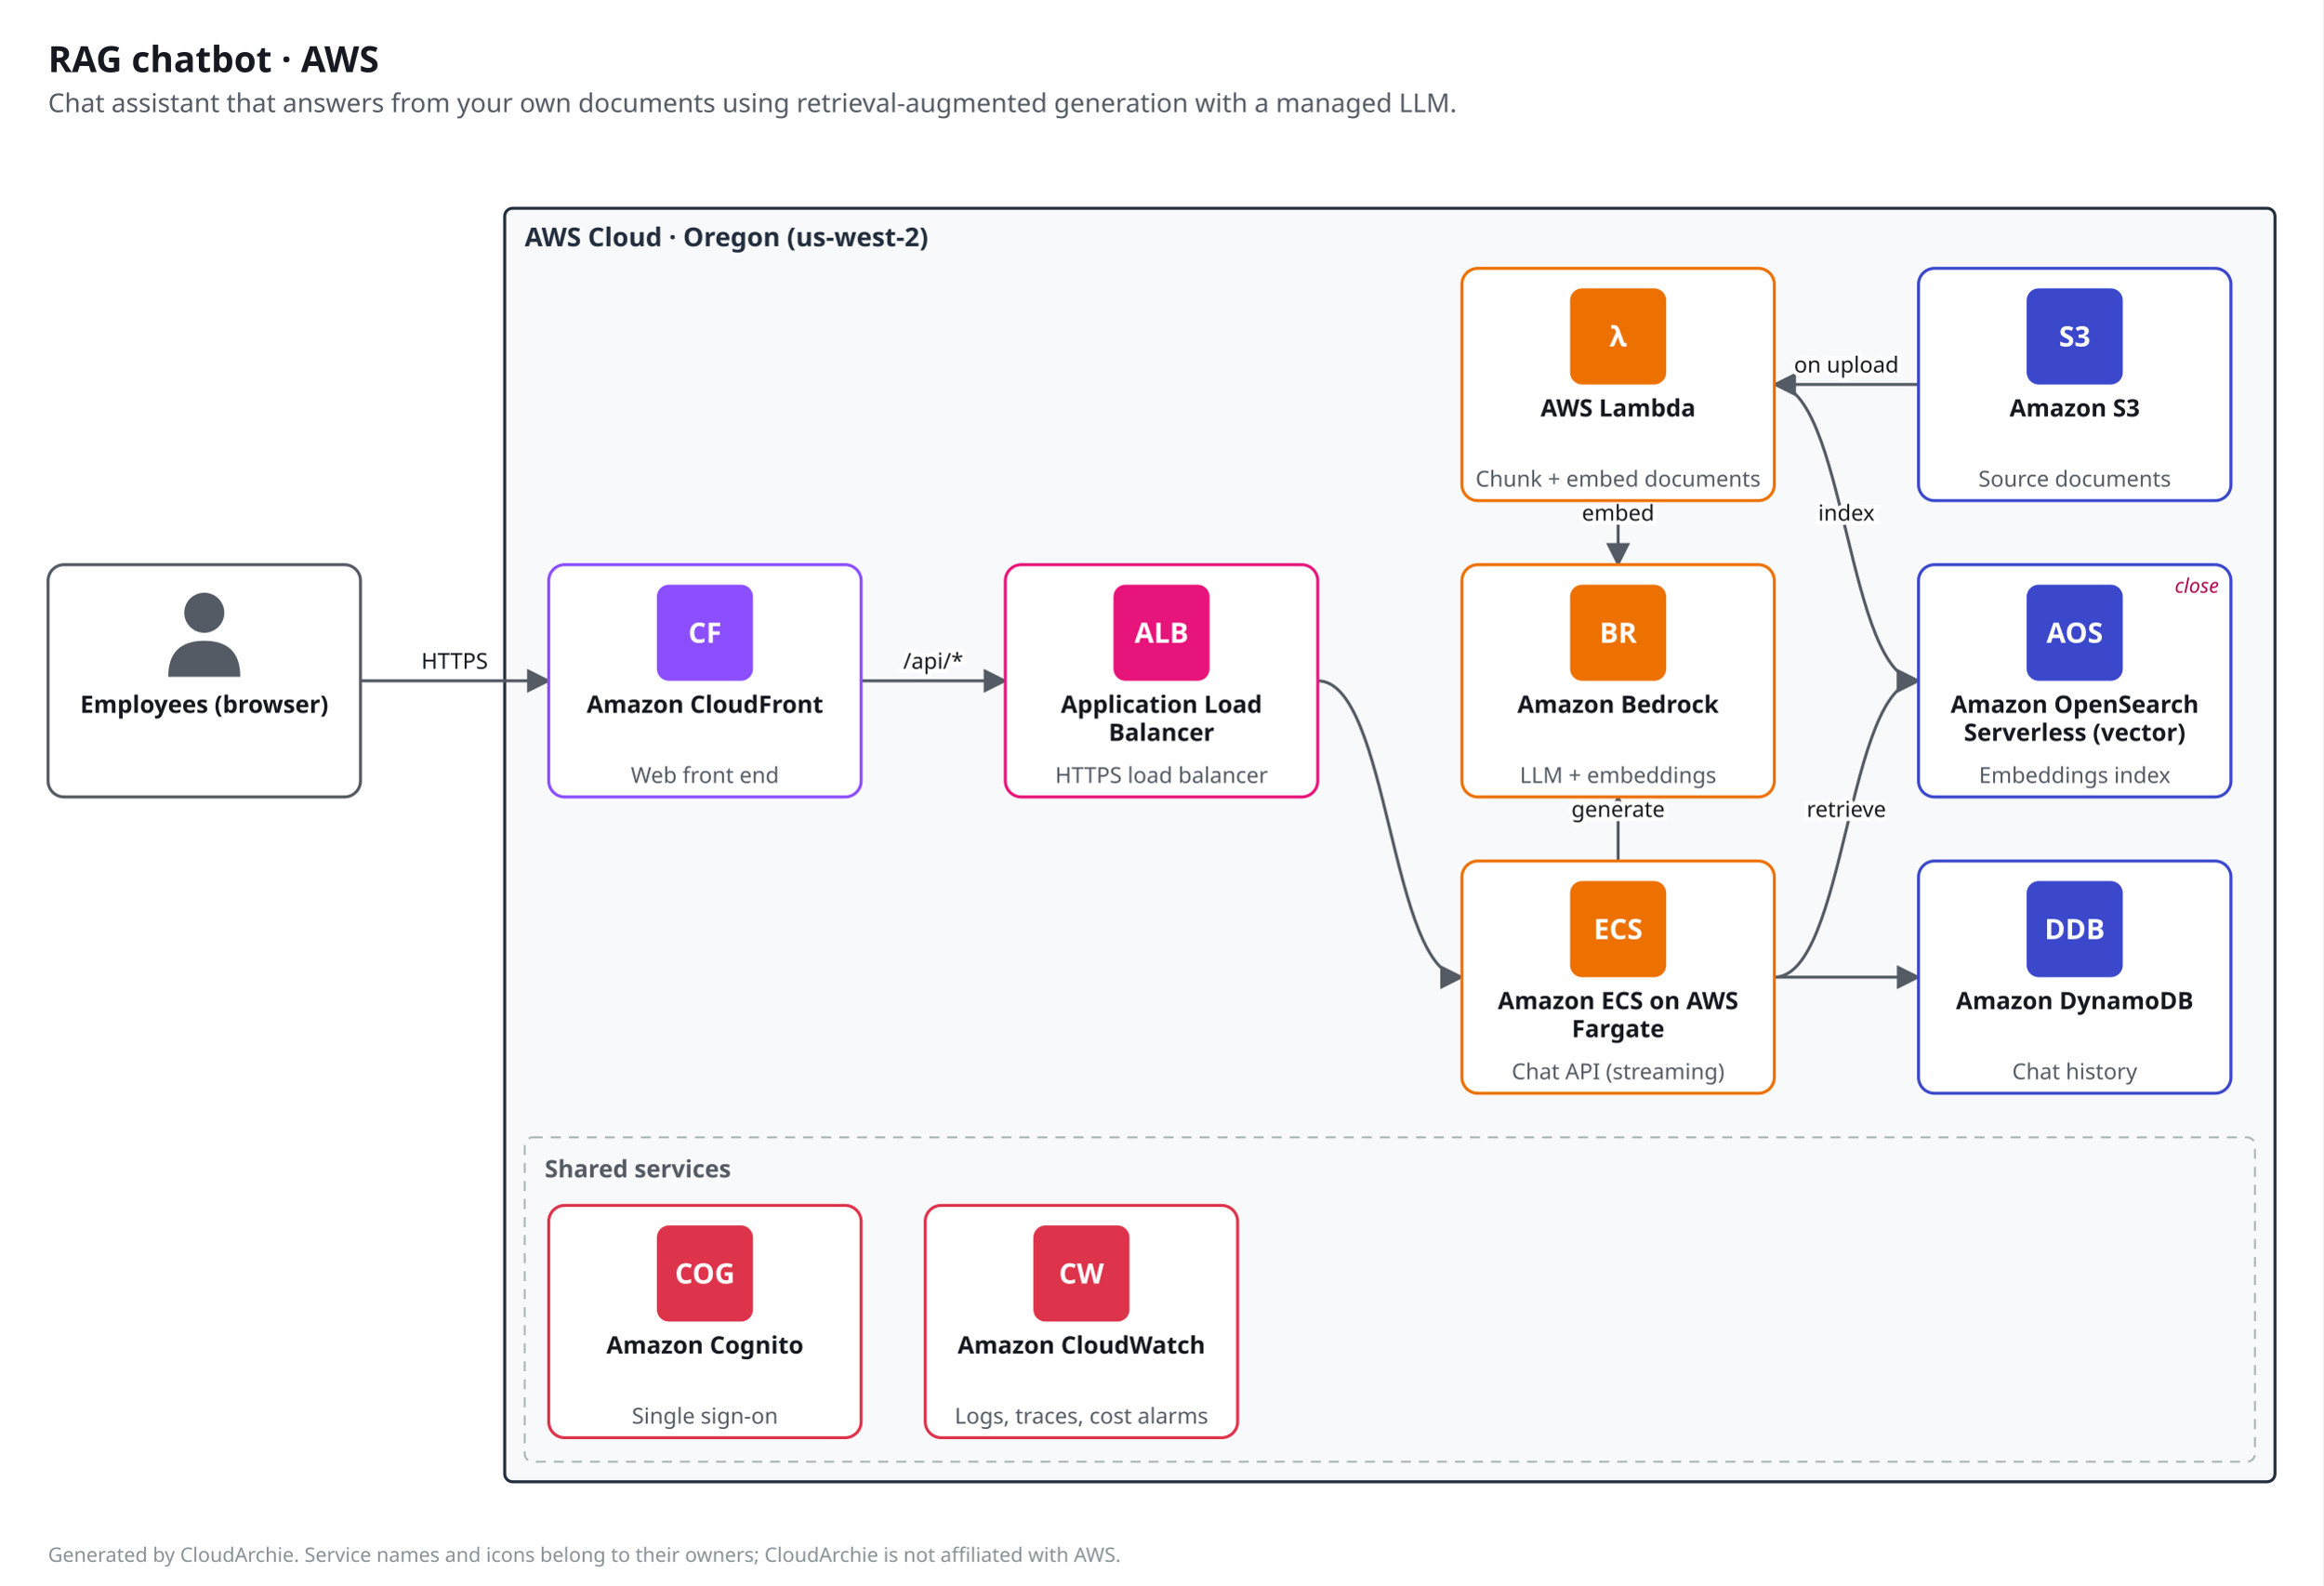
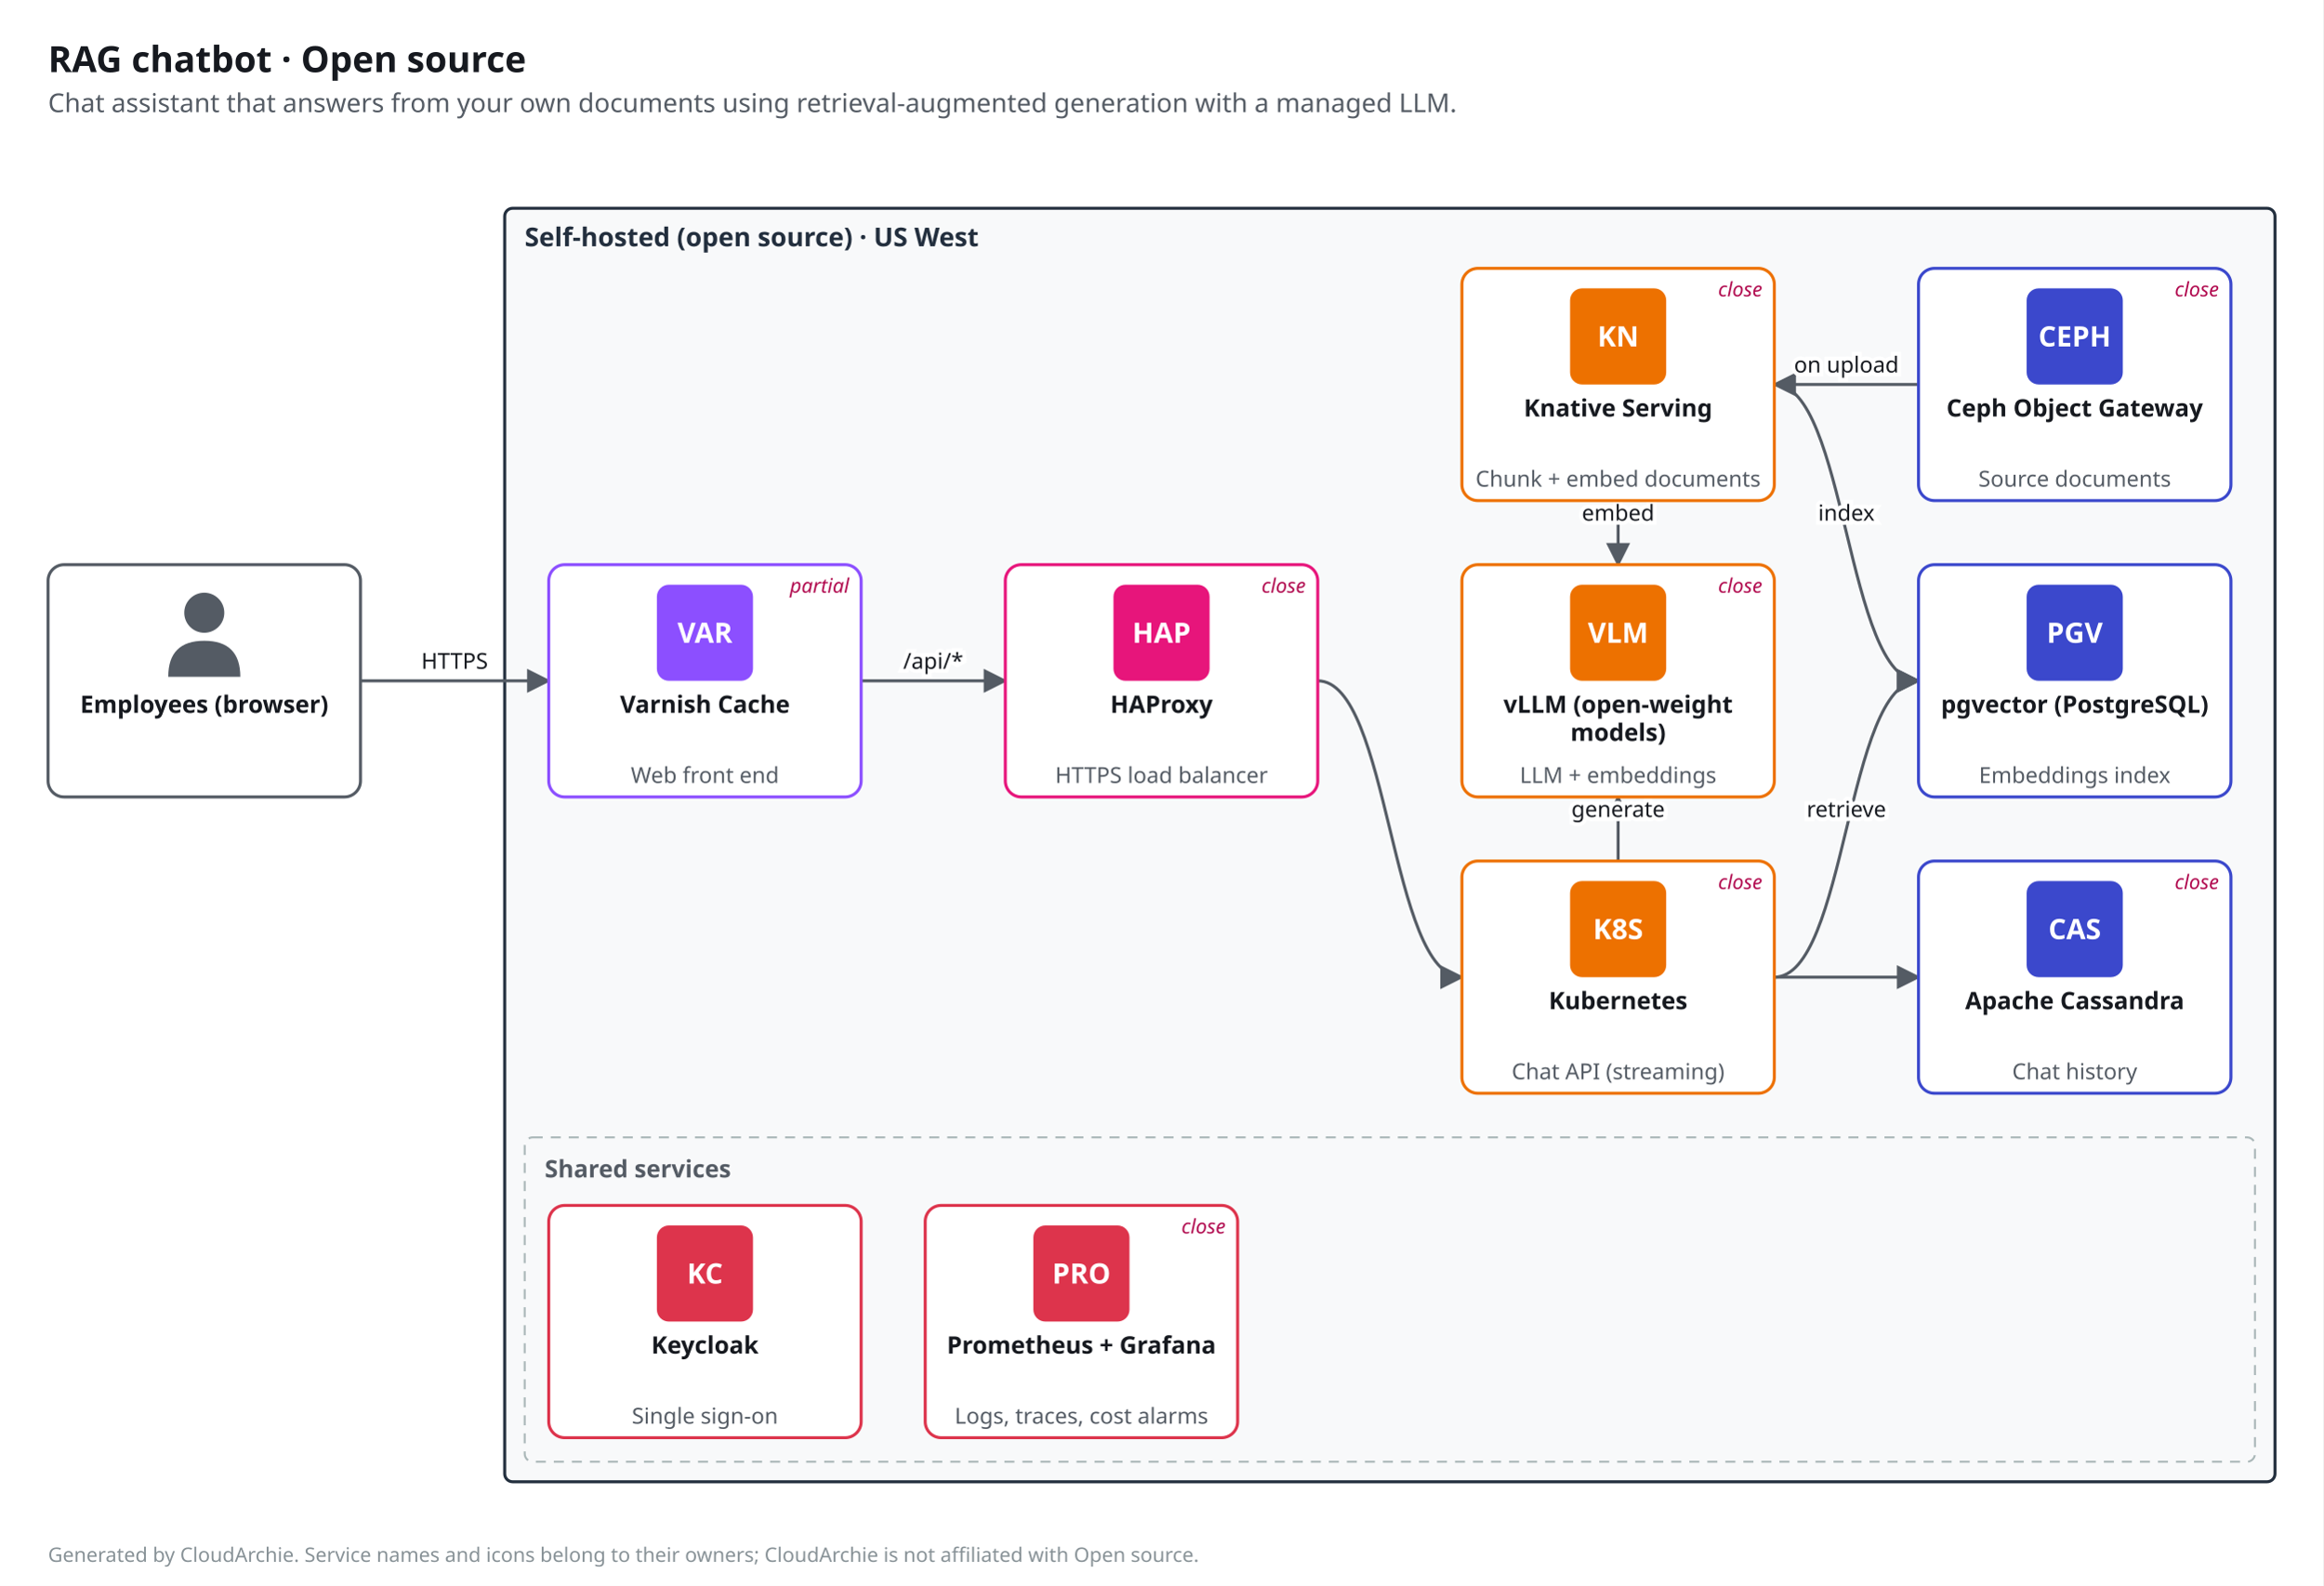
- <svg xmlns="http://www.w3.org/2000/svg" width="1160" height="792" viewBox="0 0 1160 792" role="img" aria-label="RAG chatbot on AWS">
+ <svg xmlns="http://www.w3.org/2000/svg" width="1160" height="792" viewBox="0 0 1160 792" role="img" aria-label="RAG chatbot on Open source">
  <style>.bg{fill:#ffffff}
.title{font:600 18px sans-serif;fill:#16191f}
.subtitle{font:13px sans-serif;fill:#545b64}
.cloud{fill:#f8f9fa;stroke:#232f3e;stroke-width:1.5}
.cloud-label{font:600 13px sans-serif;fill:#232f3e}
.band{fill:none;stroke:#aab7b8;stroke-dasharray:5 4}
.band-label{font:600 12px sans-serif;fill:#545b64}
.node-box{fill:#ffffff;stroke-width:1.5}
.badge{font:700 14px sans-serif;fill:#ffffff}
.service{font:600 12px sans-serif;fill:#16191f}
.label{font:11px sans-serif;fill:#545b64}
.fidelity{font:italic 10px sans-serif;fill:#b0084d}
.edge{fill:none;stroke:#545b64;stroke-width:1.5}
.edge-label{font:11px sans-serif;fill:#16191f;paint-order:stroke;stroke:#ffffff;stroke-width:4}
.footer{font:10px sans-serif;fill:#879196}</style>
  <defs>
    <marker id="arrow" viewBox="0 0 10 10" refX="9" refY="5" markerWidth="8" markerHeight="8" orient="auto-start-reverse">
      <path d="M0,0 L10,5 L0,10 z" fill="#545b64" />
    </marker>
  </defs>
  <rect class="bg" width="1160" height="792" />
-   <text class="title" x="24" y="36">RAG chatbot · AWS</text>
+   <text class="title" x="24" y="36">RAG chatbot · Open source</text>
  <text class="subtitle" x="24" y="56">Chat assistant that answers from your own documents using retrieval-augmented generation with a managed LLM.</text>
  <rect class="cloud" x="252" y="104" width="884" height="636" rx="4" />
-   <text class="cloud-label" x="262" y="123">AWS Cloud · Oregon (us-west-2)</text>
+   <text class="cloud-label" x="262" y="123">Self-hosted (open source) · US West</text>
  <rect class="band" x="262" y="568" width="864" height="162" rx="4" />
  <text class="band-label" x="272" y="588">Shared services</text>
  <path class="edge" d="M180,340 C227,340 227,340 274,340" marker-end="url(#arrow)" />
  <text class="edge-label" x="227" y="334" text-anchor="middle">HTTPS</text>
  <path class="edge" d="M430,340 C466,340 466,340 502,340" marker-end="url(#arrow)" />
  <text class="edge-label" x="466" y="334" text-anchor="middle">/api/*</text>
  <path class="edge" d="M658,340 C694,340 694,488 730,488" marker-end="url(#arrow)" />
  <path class="edge" d="M886,488 C922,488 922,340 958,340" marker-end="url(#arrow)" />
  <text class="edge-label" x="922" y="408" text-anchor="middle">retrieve</text>
  <path class="edge" d="M808,430 C808,414 808,414 808,398" marker-end="url(#arrow)" />
  <text class="edge-label" x="808" y="408" text-anchor="middle">generate</text>
  <path class="edge" d="M886,488 C922,488 922,488 958,488" marker-end="url(#arrow)" />
  <path class="edge" d="M958,192 C922,192 922,192 886,192" marker-end="url(#arrow)" />
  <text class="edge-label" x="922" y="186" text-anchor="middle">on upload</text>
  <path class="edge" d="M808,250 C808,266 808,266 808,282" marker-end="url(#arrow)" />
  <text class="edge-label" x="808" y="260" text-anchor="middle">embed</text>
  <path class="edge" d="M886,192 C922,192 922,340 958,340" marker-end="url(#arrow)" />
  <text class="edge-label" x="922" y="260" text-anchor="middle">index</text>
  <g class="node" data-id="users" data-capability="client">
    <rect class="node-box" x="24" y="282" width="156" height="116" rx="8" style="stroke:#545B64" />
    <g fill="#545B64">
      <circle cx="102" cy="306" r="10" />
      <path d="M84,338 Q84,320 102,320 Q120,320 120,338 Z" />
    </g>
    <text class="service" x="102" y="356" text-anchor="middle">Employees (browser)</text>
  </g>
  <g class="node" data-id="cdn" data-capability="cdn">
    <rect class="node-box" x="274" y="282" width="156" height="116" rx="8" style="stroke:#8C4FFF" />
    <rect x="328" y="292" width="48" height="48" rx="6" fill="#8C4FFF" />
-     <text class="badge" x="352" y="321" text-anchor="middle">CF</text>
-     <text class="service" x="352" y="356" text-anchor="middle">Amazon CloudFront</text>
+     <text class="badge" x="352" y="321" text-anchor="middle">VAR</text>
+     <text class="service" x="352" y="356" text-anchor="middle">Varnish Cache</text>
    <text class="label" x="352" y="391" text-anchor="middle">Web front end</text>
+     <text class="fidelity" x="424" y="296" text-anchor="end">partial</text>
  </g>
  <g class="node" data-id="lb" data-capability="load-balancer">
    <rect class="node-box" x="502" y="282" width="156" height="116" rx="8" style="stroke:#E7157B" />
    <rect x="556" y="292" width="48" height="48" rx="6" fill="#E7157B" />
-     <text class="badge" x="580" y="321" text-anchor="middle">ALB</text>
-     <text class="service" x="580" y="356" text-anchor="middle">Application Load</text>
-     <text class="service" x="580" y="370" text-anchor="middle">Balancer</text>
+     <text class="badge" x="580" y="321" text-anchor="middle">HAP</text>
+     <text class="service" x="580" y="356" text-anchor="middle">HAProxy</text>
    <text class="label" x="580" y="391" text-anchor="middle">HTTPS load balancer</text>
+     <text class="fidelity" x="652" y="296" text-anchor="end">close</text>
  </g>
  <g class="node" data-id="app" data-capability="container-service">
    <rect class="node-box" x="730" y="430" width="156" height="116" rx="8" style="stroke:#ED7100" />
    <rect x="784" y="440" width="48" height="48" rx="6" fill="#ED7100" />
-     <text class="badge" x="808" y="469" text-anchor="middle">ECS</text>
-     <text class="service" x="808" y="504" text-anchor="middle">Amazon ECS on AWS</text>
-     <text class="service" x="808" y="518" text-anchor="middle">Fargate</text>
+     <text class="badge" x="808" y="469" text-anchor="middle">K8S</text>
+     <text class="service" x="808" y="504" text-anchor="middle">Kubernetes</text>
    <text class="label" x="808" y="539" text-anchor="middle">Chat API (streaming)</text>
+     <text class="fidelity" x="880" y="444" text-anchor="end">close</text>
  </g>
  <g class="node" data-id="llm" data-capability="llm-inference">
    <rect class="node-box" x="730" y="282" width="156" height="116" rx="8" style="stroke:#ED7100" />
    <rect x="784" y="292" width="48" height="48" rx="6" fill="#ED7100" />
-     <text class="badge" x="808" y="321" text-anchor="middle">BR</text>
-     <text class="service" x="808" y="356" text-anchor="middle">Amazon Bedrock</text>
+     <text class="badge" x="808" y="321" text-anchor="middle">VLM</text>
+     <text class="service" x="808" y="356" text-anchor="middle">vLLM (open-weight</text>
+     <text class="service" x="808" y="370" text-anchor="middle">models)</text>
    <text class="label" x="808" y="391" text-anchor="middle">LLM + embeddings</text>
+     <text class="fidelity" x="880" y="296" text-anchor="end">close</text>
  </g>
  <g class="node" data-id="ingest" data-capability="serverless-function">
    <rect class="node-box" x="730" y="134" width="156" height="116" rx="8" style="stroke:#ED7100" />
    <rect x="784" y="144" width="48" height="48" rx="6" fill="#ED7100" />
-     <text class="badge" x="808" y="173" text-anchor="middle">λ</text>
-     <text class="service" x="808" y="208" text-anchor="middle">AWS Lambda</text>
+     <text class="badge" x="808" y="173" text-anchor="middle">KN</text>
+     <text class="service" x="808" y="208" text-anchor="middle">Knative Serving</text>
    <text class="label" x="808" y="243" text-anchor="middle">Chunk + embed documents</text>
+     <text class="fidelity" x="880" y="148" text-anchor="end">close</text>
  </g>
  <g class="node" data-id="docs" data-capability="object-storage">
    <rect class="node-box" x="958" y="134" width="156" height="116" rx="8" style="stroke:#3B48CC" />
    <rect x="1012" y="144" width="48" height="48" rx="6" fill="#3B48CC" />
-     <text class="badge" x="1036" y="173" text-anchor="middle">S3</text>
-     <text class="service" x="1036" y="208" text-anchor="middle">Amazon S3</text>
+     <text class="badge" x="1036" y="173" text-anchor="middle">CEPH</text>
+     <text class="service" x="1036" y="208" text-anchor="middle">Ceph Object Gateway</text>
    <text class="label" x="1036" y="243" text-anchor="middle">Source documents</text>
+     <text class="fidelity" x="1108" y="148" text-anchor="end">close</text>
  </g>
  <g class="node" data-id="vectors" data-capability="vector-search">
    <rect class="node-box" x="958" y="282" width="156" height="116" rx="8" style="stroke:#3B48CC" />
    <rect x="1012" y="292" width="48" height="48" rx="6" fill="#3B48CC" />
-     <text class="badge" x="1036" y="321" text-anchor="middle">AOS</text>
-     <text class="service" x="1036" y="356" text-anchor="middle">Amazon OpenSearch</text>
-     <text class="service" x="1036" y="370" text-anchor="middle">Serverless (vector)</text>
+     <text class="badge" x="1036" y="321" text-anchor="middle">PGV</text>
+     <text class="service" x="1036" y="356" text-anchor="middle">pgvector (PostgreSQL)</text>
    <text class="label" x="1036" y="391" text-anchor="middle">Embeddings index</text>
-     <text class="fidelity" x="1108" y="296" text-anchor="end">close</text>
  </g>
  <g class="node" data-id="history" data-capability="key-value-db">
    <rect class="node-box" x="958" y="430" width="156" height="116" rx="8" style="stroke:#3B48CC" />
    <rect x="1012" y="440" width="48" height="48" rx="6" fill="#3B48CC" />
-     <text class="badge" x="1036" y="469" text-anchor="middle">DDB</text>
-     <text class="service" x="1036" y="504" text-anchor="middle">Amazon DynamoDB</text>
+     <text class="badge" x="1036" y="469" text-anchor="middle">CAS</text>
+     <text class="service" x="1036" y="504" text-anchor="middle">Apache Cassandra</text>
    <text class="label" x="1036" y="539" text-anchor="middle">Chat history</text>
+     <text class="fidelity" x="1108" y="444" text-anchor="end">close</text>
  </g>
  <g class="node" data-id="auth" data-capability="identity">
    <rect class="node-box" x="274" y="602" width="156" height="116" rx="8" style="stroke:#DD344C" />
    <rect x="328" y="612" width="48" height="48" rx="6" fill="#DD344C" />
-     <text class="badge" x="352" y="641" text-anchor="middle">COG</text>
-     <text class="service" x="352" y="676" text-anchor="middle">Amazon Cognito</text>
+     <text class="badge" x="352" y="641" text-anchor="middle">KC</text>
+     <text class="service" x="352" y="676" text-anchor="middle">Keycloak</text>
    <text class="label" x="352" y="711" text-anchor="middle">Single sign-on</text>
  </g>
  <g class="node" data-id="logs" data-capability="monitoring">
    <rect class="node-box" x="462" y="602" width="156" height="116" rx="8" style="stroke:#DD344C" />
    <rect x="516" y="612" width="48" height="48" rx="6" fill="#DD344C" />
-     <text class="badge" x="540" y="641" text-anchor="middle">CW</text>
-     <text class="service" x="540" y="676" text-anchor="middle">Amazon CloudWatch</text>
+     <text class="badge" x="540" y="641" text-anchor="middle">PRO</text>
+     <text class="service" x="540" y="676" text-anchor="middle">Prometheus + Grafana</text>
    <text class="label" x="540" y="711" text-anchor="middle">Logs, traces, cost alarms</text>
+     <text class="fidelity" x="612" y="616" text-anchor="end">close</text>
  </g>
-   <text class="footer" x="24" y="780">Generated by CloudArchie. Service names and icons belong to their owners; CloudArchie is not affiliated with AWS.</text>
+   <text class="footer" x="24" y="780">Generated by CloudArchie. Service names and icons belong to their owners; CloudArchie is not affiliated with Open source.</text>
</svg>
